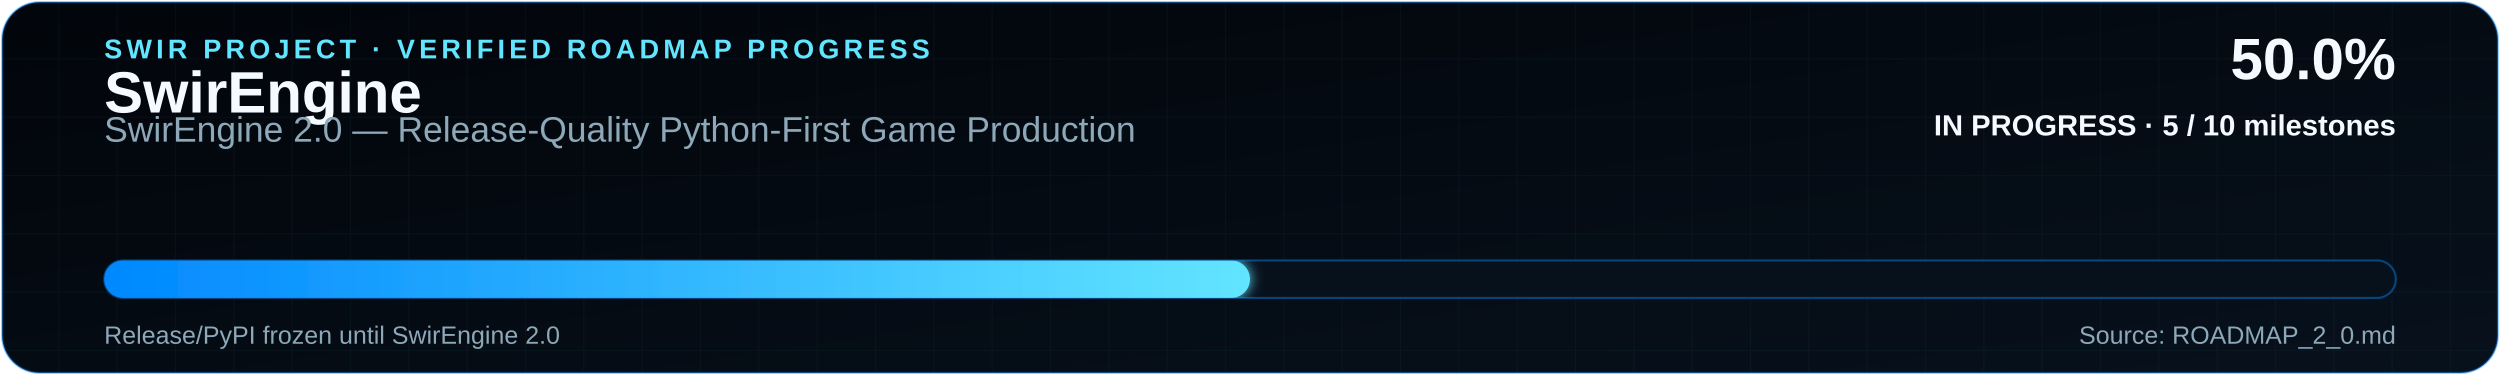
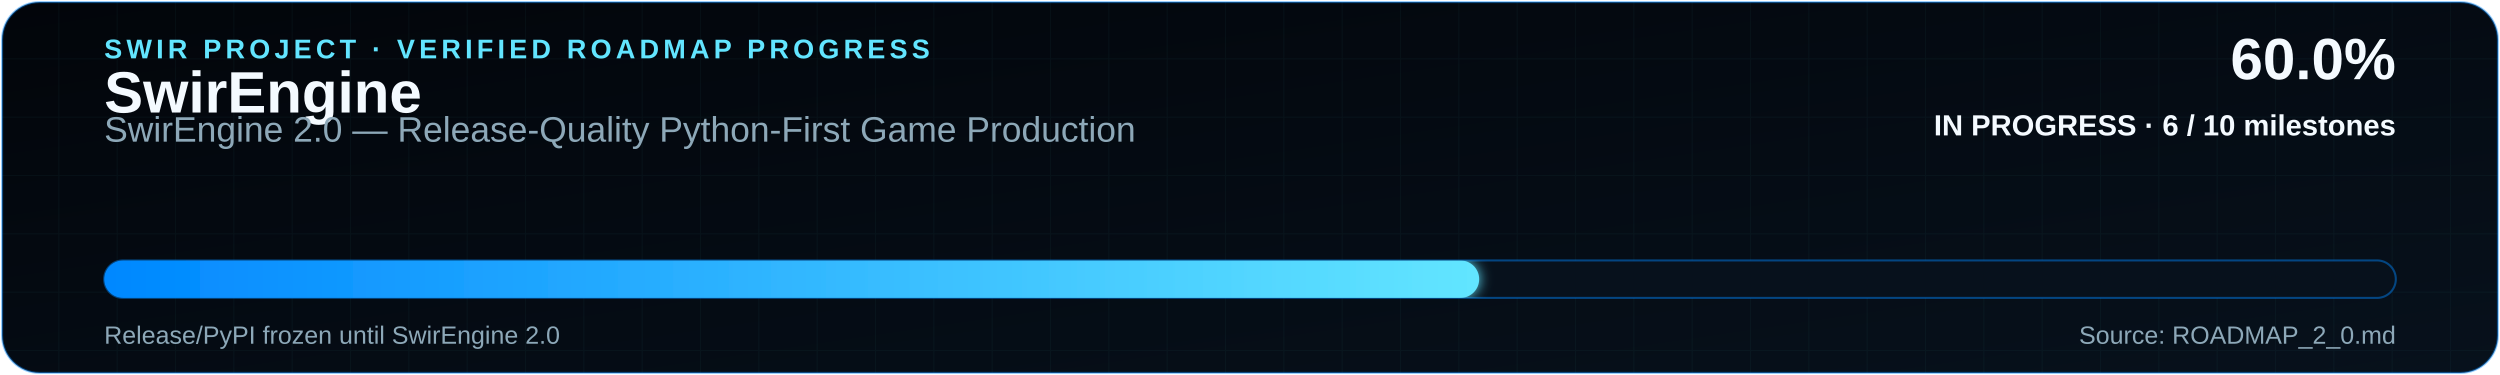
<svg xmlns="http://www.w3.org/2000/svg" width="1200" height="180" viewBox="0 0 1200 180" role="img" aria-labelledby="title desc">
  <defs>
    <linearGradient id="panel" x1="0" y1="0" x2="1" y2="1">
      <stop offset="0" stop-color="#02050A" />
      <stop offset="1" stop-color="#07111C" />
    </linearGradient>
    <linearGradient id="progressGradient" x1="0" y1="0" x2="1" y2="0">
      <stop offset="0" stop-color="#0088FF" />
      <stop offset="1" stop-color="#62E5FF" />
    </linearGradient>
    <filter id="softGlow" x="-10%" y="-80%" width="120%" height="260%">
      <feGaussianBlur stdDeviation="3" result="blur" />
      <feMerge>
        <feMergeNode in="blur" />
        <feMergeNode in="SourceGraphic" />
      </feMerge>
    </filter>
    <pattern id="grid" width="28" height="28" patternUnits="userSpaceOnUse">
      <path d="M 28 0 L 0 0 0 28" fill="none" stroke="#62E5FF" stroke-opacity="0.035" stroke-width="1" />
    </pattern>
    <clipPath id="trackClip">
      <rect x="50" y="125" width="1100" height="18" rx="9" />
    </clipPath>
    <style>
      text { font-family: "Segoe UI", Arial, sans-serif; }
      .label { fill: #62E5FF; font-size: 13px; font-weight: 700; letter-spacing: 2px; }
      .project { fill: #F4FAFF; font-size: 28px; font-weight: 700; }
      .scope { fill: #8DA8B8; font-size: 17px; }
      .meta { fill: #F4FAFF; font-size: 14px; font-weight: 600; }
      .release { fill: #8DA8B8; font-size: 12px; }
    </style>
  </defs>
  <rect x="1" y="1" width="1198" height="178" rx="18" fill="url(#panel)" stroke="#0088FF" stroke-opacity="0.42" />
  <rect x="1" y="1" width="1198" height="178" rx="18" fill="url(#grid)" />
  <text x="50" y="28" class="label">SWIR PROJECT · VERIFIED ROADMAP PROGRESS</text>
  <text x="50" y="54" class="project">SwirEngine</text>
  <text x="50" y="68" class="scope">SwirEngine 2.0 — Release-Quality Python-First Game Production</text>
-   <text x="1150" y="38" text-anchor="end" class="project">50.0%</text>
-   <text x="1150" y="65" text-anchor="end" class="meta">IN PROGRESS · 5 / 10 milestones</text>
+   <text x="1150" y="38" text-anchor="end" class="project">60.0%</text>
+   <text x="1150" y="65" text-anchor="end" class="meta">IN PROGRESS · 6 / 10 milestones</text>
  <rect x="50" y="125" width="1100" height="18" rx="9" fill="#07111C" stroke="#0088FF" stroke-opacity="0.45" />
-   <rect x="50" y="125" width="550" height="18" rx="9" fill="url(#progressGradient)" filter="url(#softGlow)" clip-path="url(#trackClip)" />
+   <rect x="50" y="125" width="660" height="18" rx="9" fill="url(#progressGradient)" filter="url(#softGlow)" clip-path="url(#trackClip)" />
  <text x="50" y="165" class="release">Release/PyPI frozen until SwirEngine 2.0</text>
  <text x="1150" y="165" text-anchor="end" class="release">Source: ROADMAP_2_0.md</text>
</svg>
